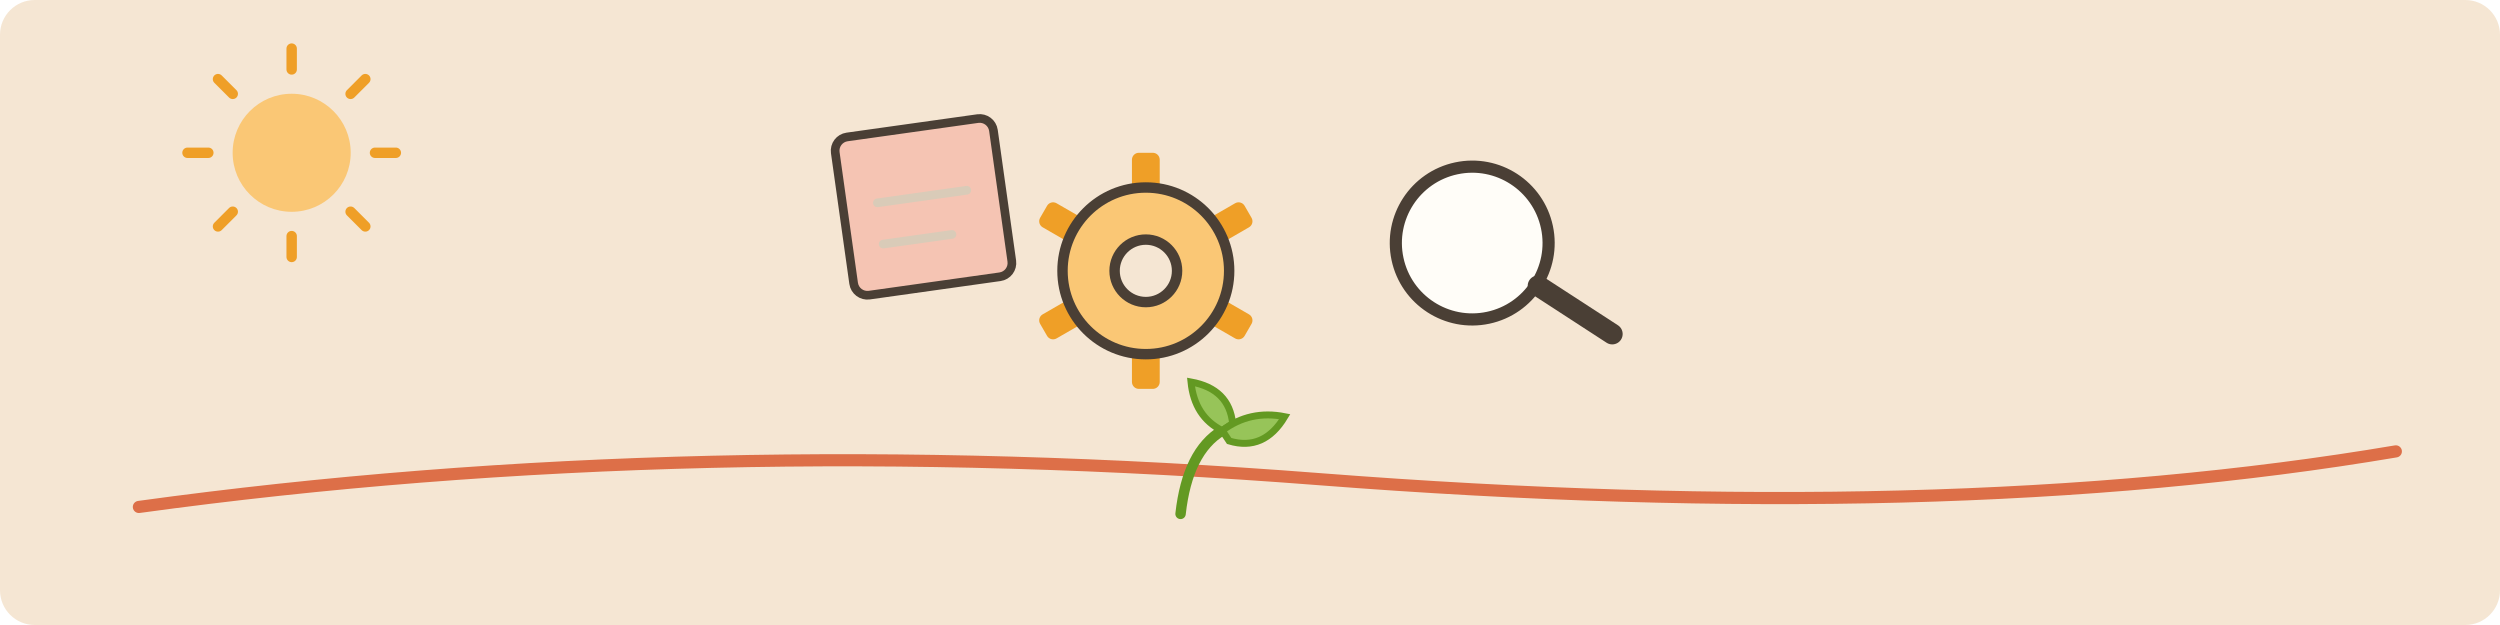
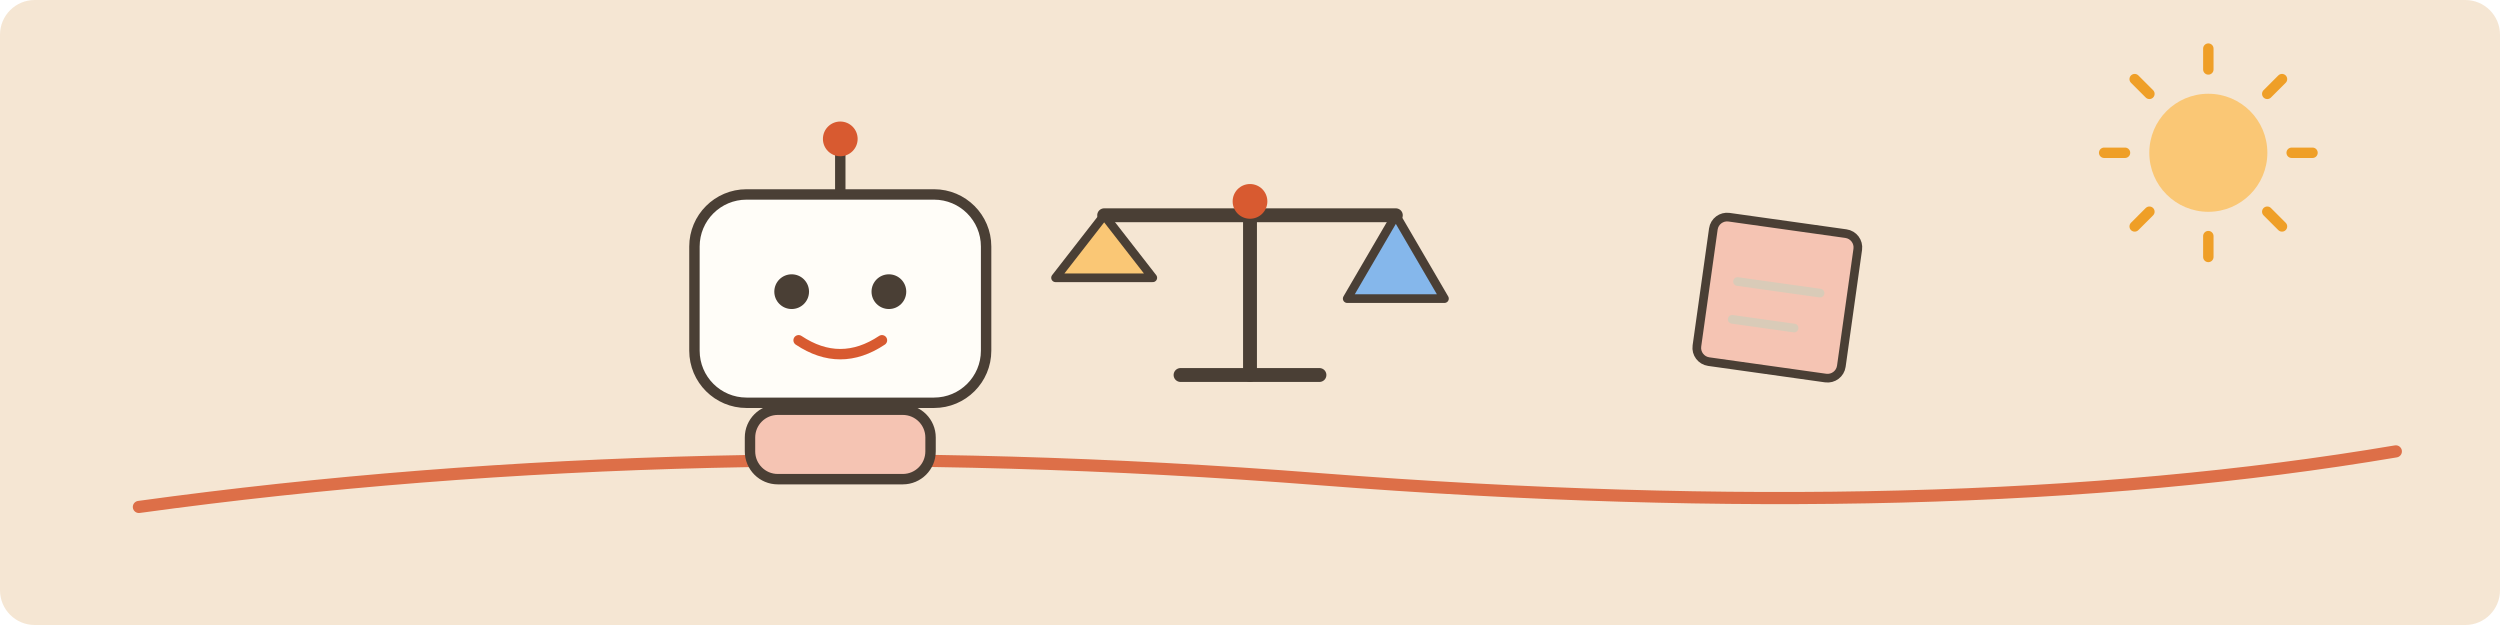
<svg xmlns="http://www.w3.org/2000/svg" width="720" height="180" viewBox="0 0 720 180" role="img" aria-hidden="true">
  <style>
.ec-bg{fill:#F5E6D3}
.ec-paper{fill:#FFFDF8}
.ec-ln{stroke:#4A3F35}
.ec-rule{stroke:#D9CBB8}
+ .ec-ink{fill:#4A3F35}
@media (prefers-color-scheme: dark){
.ec-bg{fill:#33251B}
.ec-paper{fill:#241D15}
.ec-ln{stroke:#EFE7DA}
.ec-rule{stroke:#5C5044}
+ .ec-ink{fill:#EFE7DA}
}
</style>
  <rect width="720" height="180" rx="10" class="ec-bg" />
-   <g transform="translate(84,44)">
+   <g transform="translate(636,44)">
    <circle cx="0" cy="0" r="17" fill="#FAC775" />
    <line x1="0" y1="-24" x2="0" y2="-30" stroke="#EF9F27" stroke-width="3" stroke-linecap="round" transform="rotate(0)" />
    <line x1="0" y1="-24" x2="0" y2="-30" stroke="#EF9F27" stroke-width="3" stroke-linecap="round" transform="rotate(45)" />
    <line x1="0" y1="-24" x2="0" y2="-30" stroke="#EF9F27" stroke-width="3" stroke-linecap="round" transform="rotate(90)" />
    <line x1="0" y1="-24" x2="0" y2="-30" stroke="#EF9F27" stroke-width="3" stroke-linecap="round" transform="rotate(135)" />
    <line x1="0" y1="-24" x2="0" y2="-30" stroke="#EF9F27" stroke-width="3" stroke-linecap="round" transform="rotate(180)" />
    <line x1="0" y1="-24" x2="0" y2="-30" stroke="#EF9F27" stroke-width="3" stroke-linecap="round" transform="rotate(225)" />
    <line x1="0" y1="-24" x2="0" y2="-30" stroke="#EF9F27" stroke-width="3" stroke-linecap="round" transform="rotate(270)" />
    <line x1="0" y1="-24" x2="0" y2="-30" stroke="#EF9F27" stroke-width="3" stroke-linecap="round" transform="rotate(315)" />
  </g>
  <path d="M40 146 Q200 124 380 138 T690 130" fill="none" stroke="#D85A30" stroke-width="3.5" stroke-linecap="round" opacity="0.85" />
-   <g transform="translate(330,78)">
-     <rect x="-4" y="-34" width="8" height="12" rx="2" fill="#EF9F27" transform="rotate(0)" />
-     <rect x="-4" y="-34" width="8" height="12" rx="2" fill="#EF9F27" transform="rotate(60)" />
-     <rect x="-4" y="-34" width="8" height="12" rx="2" fill="#EF9F27" transform="rotate(120)" />
-     <rect x="-4" y="-34" width="8" height="12" rx="2" fill="#EF9F27" transform="rotate(180)" />
-     <rect x="-4" y="-34" width="8" height="12" rx="2" fill="#EF9F27" transform="rotate(240)" />
-     <rect x="-4" y="-34" width="8" height="12" rx="2" fill="#EF9F27" transform="rotate(300)" />
-     <circle cx="0" cy="0" r="24" fill="#FAC775" class="ec-ln" stroke-width="3" />
-     <circle cx="0" cy="0" r="9" class="ec-bg ec-ln" stroke-width="3" />
+   <g transform="translate(360,62)">
+     <line x1="0" y1="0" x2="0" y2="46" class="ec-ln" stroke-width="4" stroke-linecap="round" />
+     <line x1="-42" y1="0" x2="42" y2="0" class="ec-ln" stroke-width="4" stroke-linecap="round" />
+     <path d="M-56 18 h28 l-14 -18 Z" fill="#FAC775" class="ec-ln" stroke-width="2.5" stroke-linejoin="round" />
+     <path d="M28 24 h28 l-14 -24 Z" fill="#85B7EB" class="ec-ln" stroke-width="2.5" stroke-linejoin="round" />
+     <circle cx="0" cy="-4" r="5" fill="#D85A30" />
+     <path d="M-20 46 h40" class="ec-ln" stroke-width="4" stroke-linecap="round" />
  </g>
-   <g transform="translate(424,70) rotate(-12)">
-     <circle cx="0" cy="0" r="22" class="ec-paper ec-ln" stroke-width="3.5" />
-     <line x1="16" y1="16" x2="34" y2="34" class="ec-ln" stroke-width="6" stroke-linecap="round" />
+   <g transform="translate(200,56)">
+     <line x1="42" y1="0" x2="42" y2="-12" class="ec-ln" stroke-width="3" stroke-linecap="round" />
+     <circle cx="42" cy="-16" r="5" fill="#D85A30" />
+     <rect width="84" height="60" rx="15" class="ec-paper ec-ln" stroke-width="3" />
+     <circle cx="28" cy="28" r="5" class="ec-ink" />
+     <circle cx="56" cy="28" r="5" class="ec-ink" />
+     <path d="M30 42 Q42 50 54 42" fill="none" stroke="#D85A30" stroke-width="3" stroke-linecap="round" />
+     <rect x="16" y="62" width="52" height="20" rx="8" fill="#F5C4B3" class="ec-ln" stroke-width="3" />
  </g>
-   <g transform="translate(240,40) rotate(-8)">
-     <rect width="46" height="46" rx="4" fill="#F5C4B3" class="ec-ln" stroke-width="2.5" />
-     <line x1="10" y1="20" x2="36" y2="20" class="ec-rule" stroke-width="2.5" stroke-linecap="round" />
-     <line x1="10" y1="32" x2="30" y2="32" class="ec-rule" stroke-width="2.5" stroke-linecap="round" />
-   </g>
-   <g transform="translate(340,148)">
-     <path d="M0 0 Q2 -18 12 -24" fill="none" stroke="#639922" stroke-width="3" stroke-linecap="round" />
-     <path d="M12 -24 Q4 -28 3 -38 Q14 -36 15 -26 Z" fill="#97C459" stroke="#639922" stroke-width="2" />
-     <path d="M12 -24 Q20 -30 30 -28 Q24 -18 14 -21 Z" fill="#97C459" stroke="#639922" stroke-width="2" />
+   <g transform="translate(494,62) rotate(8)">
+     <rect width="42" height="42" rx="4" fill="#F5C4B3" class="ec-ln" stroke-width="2.5" />
+     <line x1="9" y1="18" x2="33" y2="18" class="ec-rule" stroke-width="2.5" stroke-linecap="round" />
+     <line x1="9" y1="29" x2="27" y2="29" class="ec-rule" stroke-width="2.5" stroke-linecap="round" />
  </g>
</svg>
